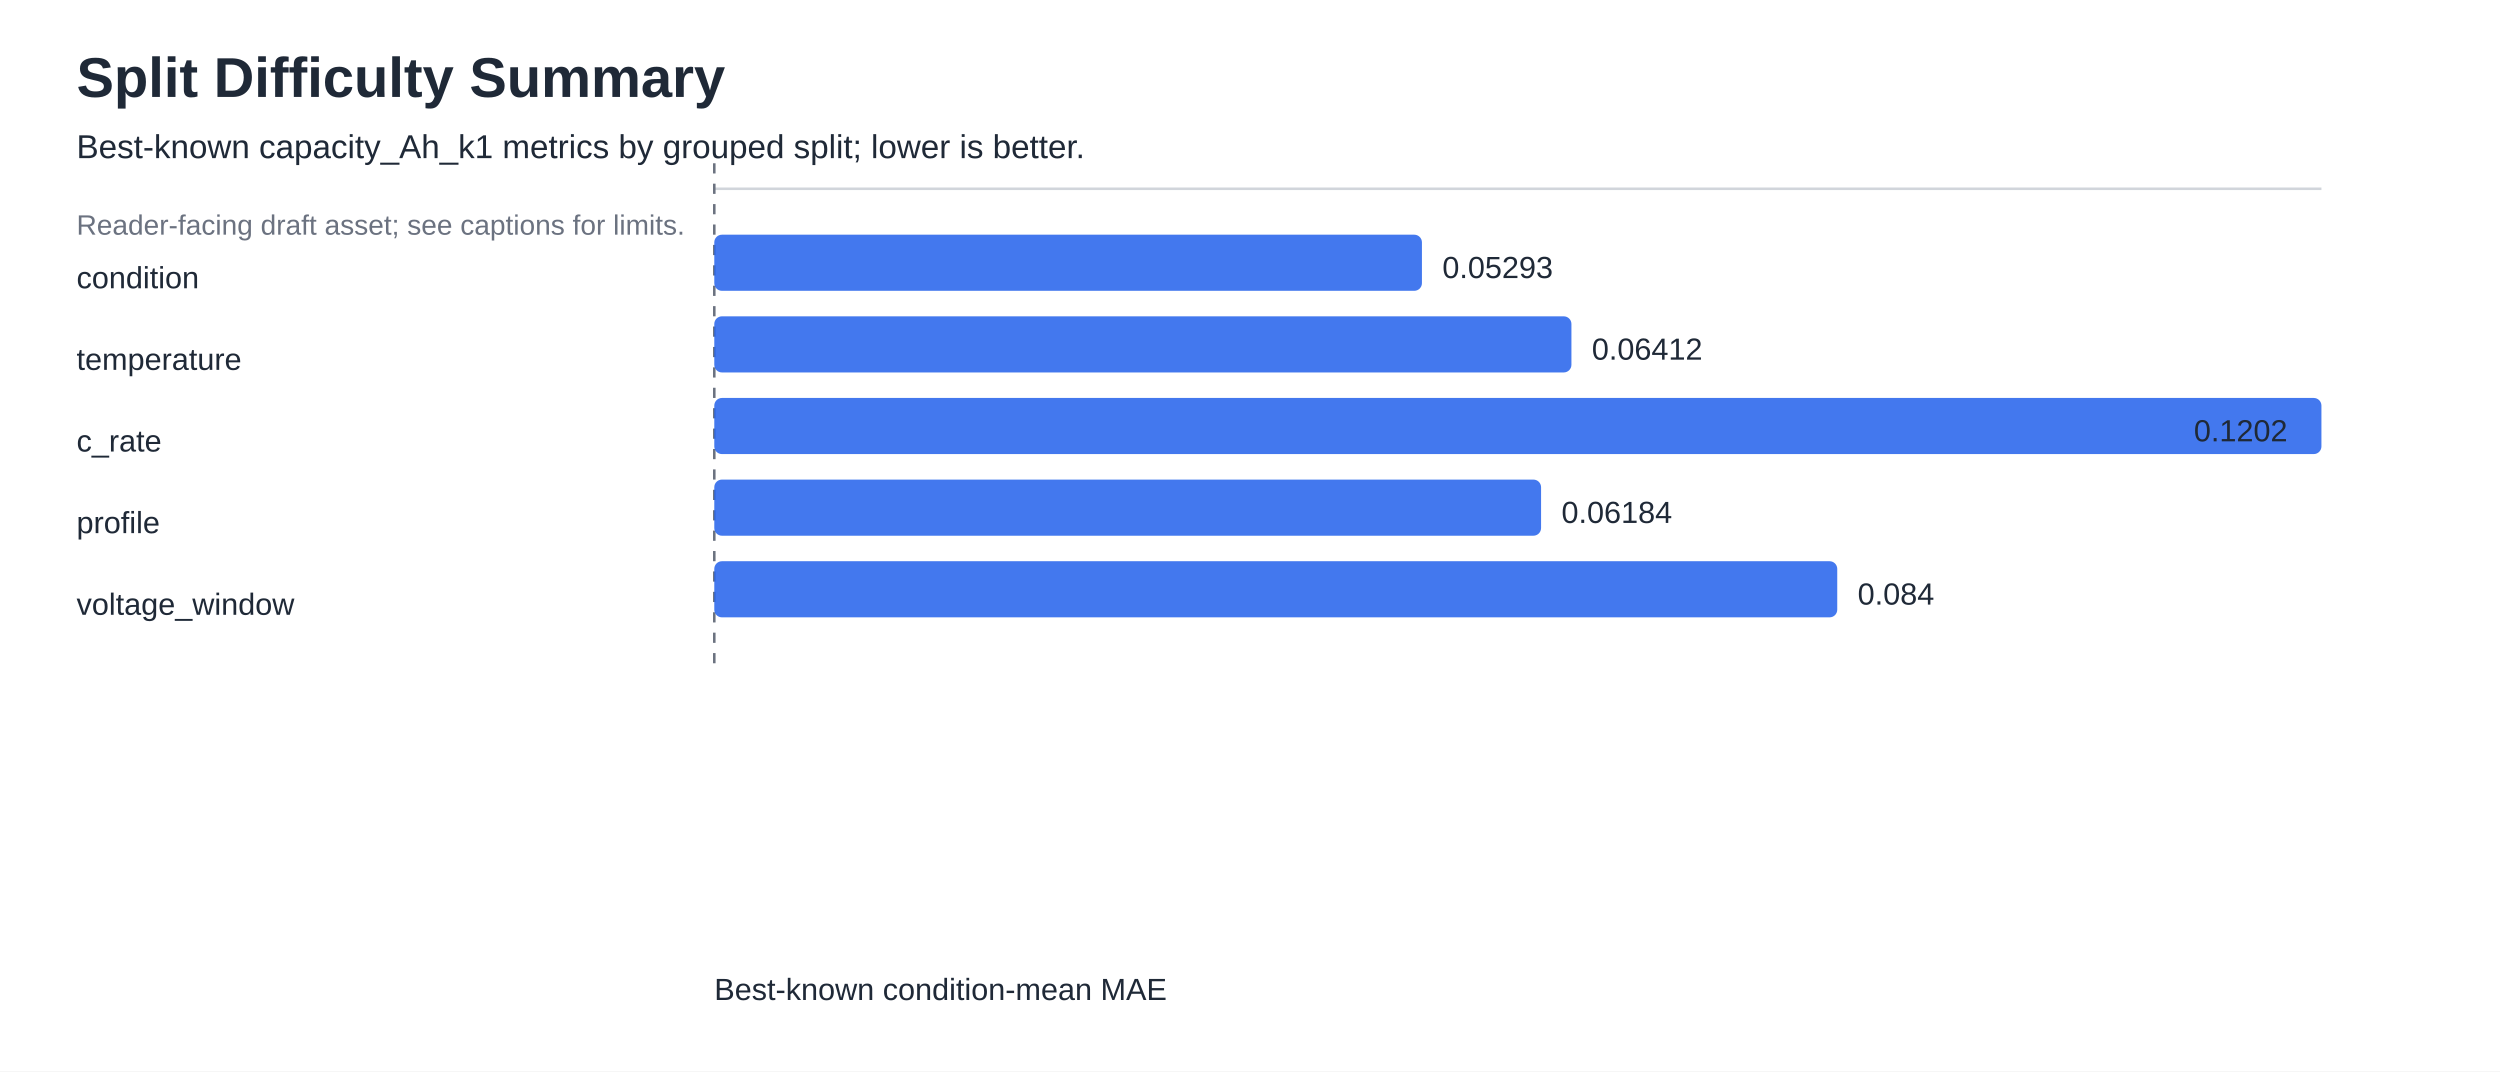
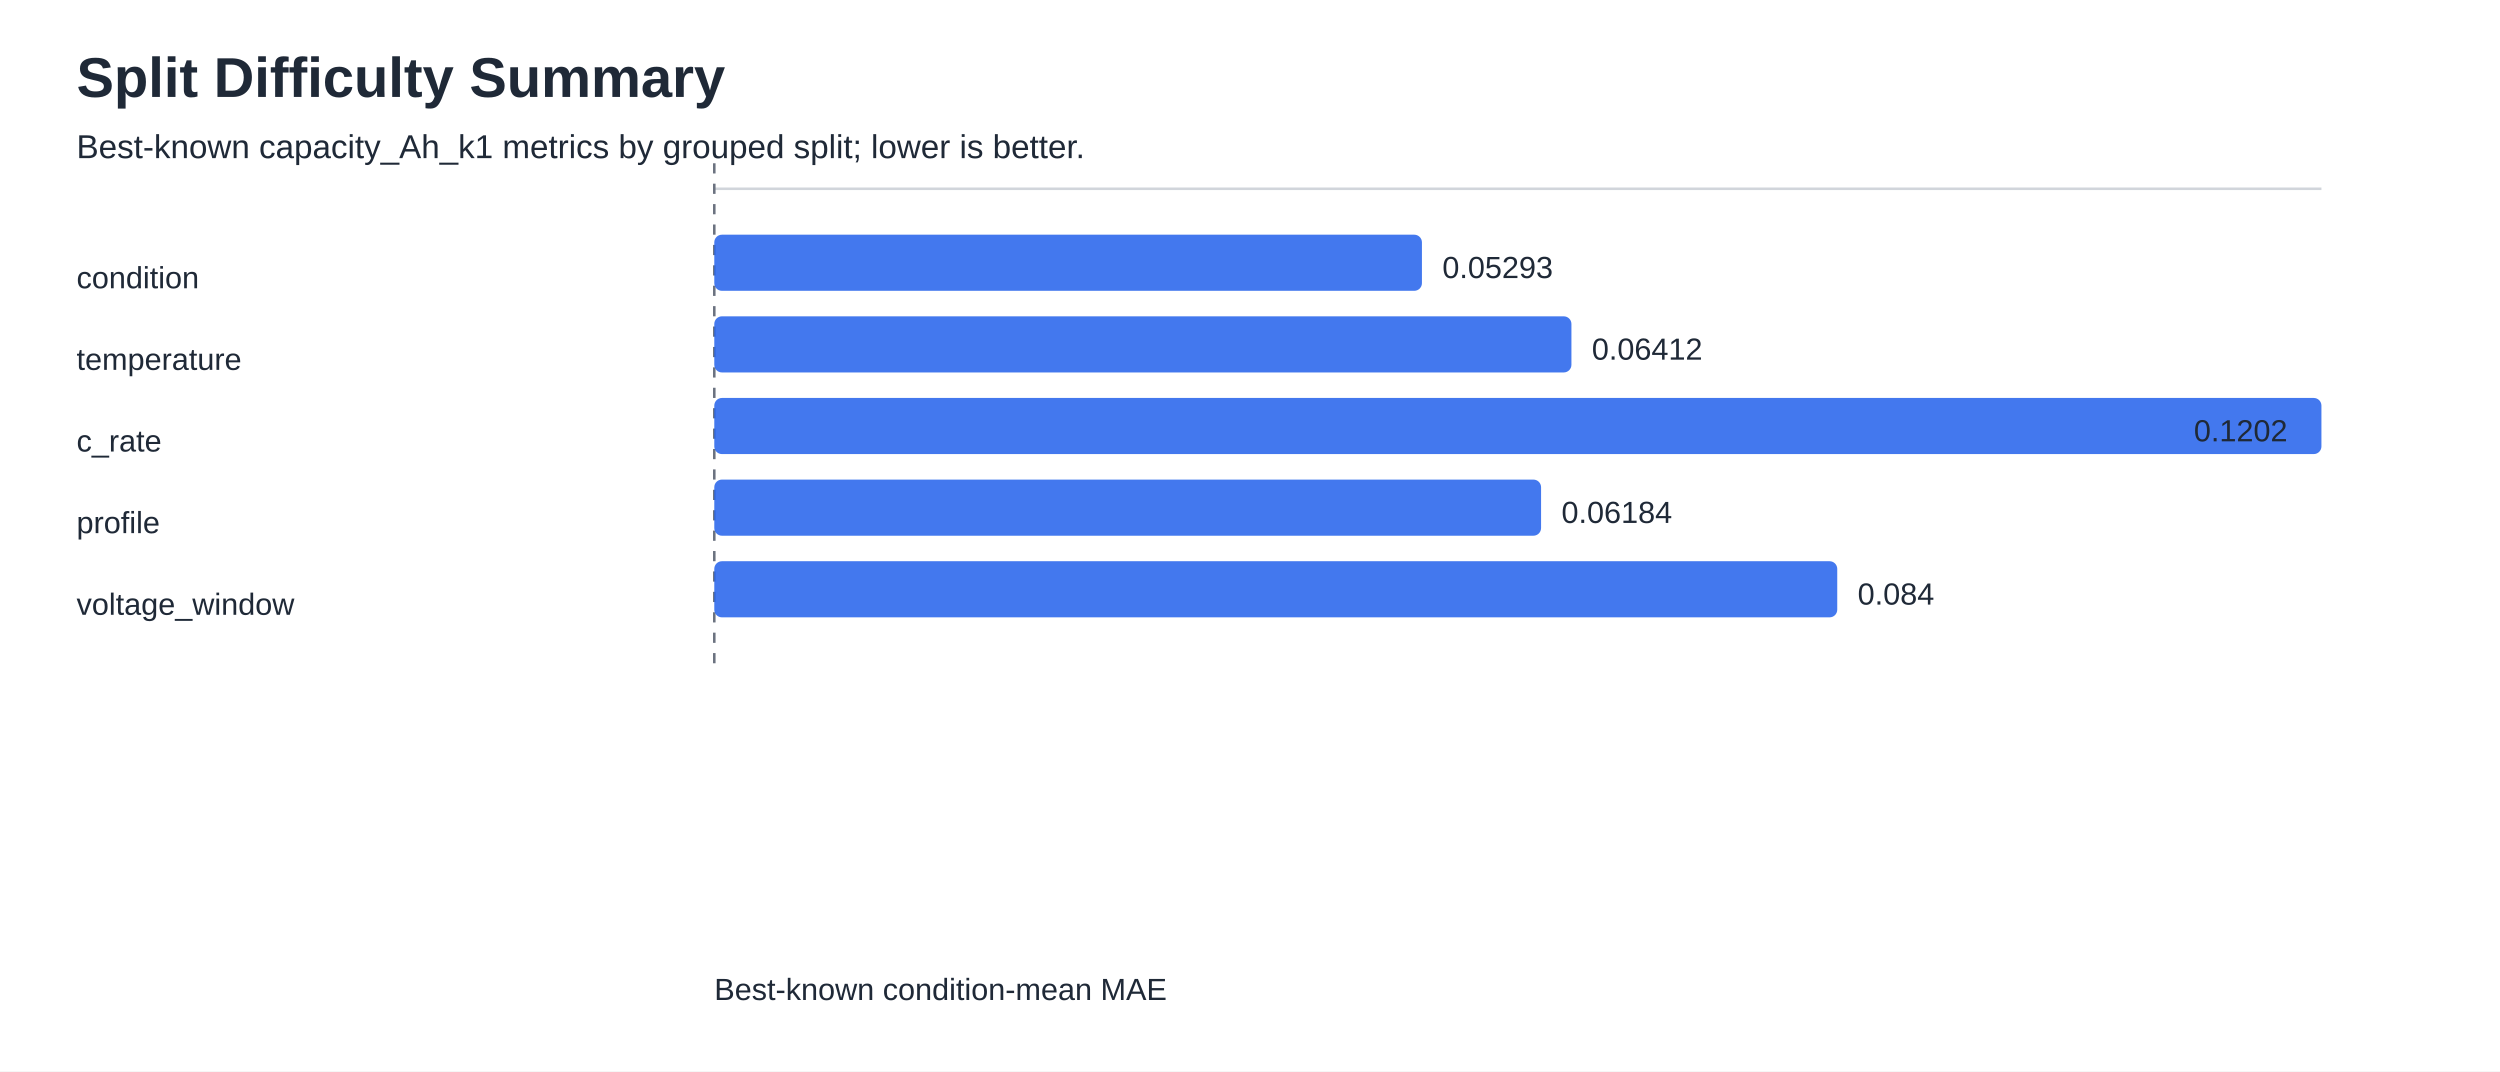
<svg xmlns="http://www.w3.org/2000/svg" width="980" height="420" viewBox="0 0 980 420" role="img">
  <rect width="100%" height="100%" fill="#ffffff" />
-   <text x="30" y="92" font-family="Arial, sans-serif" font-size="11" fill="#6b7280">Reader-facing draft asset; see captions for limits.</text>
  <text x="30.0" y="38.0" font-family="Arial, sans-serif" font-size="22" font-weight="700" fill="#1f2937">Split Difficulty Summary</text>
  <text x="30.0" y="62.0" font-family="Arial, sans-serif" font-size="13" font-weight="400" fill="#1f2937">Best-known capacity_Ah_k1 metrics by grouped split; lower is better.</text>
  <line x1="280" y1="74" x2="910" y2="74" stroke="#d1d5db" />
  <line x1="280.0" y1="64" x2="280.0" y2="264" stroke="#6b7280" stroke-dasharray="4 4" />
  <text x="30.0" y="113.0" font-family="Arial, sans-serif" font-size="12" font-weight="400" fill="#1f2937">condition</text>
  <rect x="280.0" y="92.0" width="277.4" height="22" rx="3" fill="#2563eb" opacity="0.86" />
  <text x="565.4" y="109.0" font-family="Arial, sans-serif" font-size="12" font-weight="400" fill="#1f2937">0.05293</text>
  <text x="30.0" y="145.0" font-family="Arial, sans-serif" font-size="12" font-weight="400" fill="#1f2937">temperature</text>
  <rect x="280.0" y="124.0" width="336.0" height="22" rx="3" fill="#2563eb" opacity="0.86" />
  <text x="624.0" y="141.0" font-family="Arial, sans-serif" font-size="12" font-weight="400" fill="#1f2937">0.06412</text>
  <text x="30.0" y="177.0" font-family="Arial, sans-serif" font-size="12" font-weight="400" fill="#1f2937">c_rate</text>
  <rect x="280.0" y="156.0" width="630.0" height="22" rx="3" fill="#2563eb" opacity="0.86" />
  <text x="860.0" y="173.0" font-family="Arial, sans-serif" font-size="12" font-weight="400" fill="#1f2937">0.1202</text>
  <text x="30.0" y="209.0" font-family="Arial, sans-serif" font-size="12" font-weight="400" fill="#1f2937">profile</text>
  <rect x="280.0" y="188.0" width="324.1" height="22" rx="3" fill="#2563eb" opacity="0.86" />
  <text x="612.1" y="205.0" font-family="Arial, sans-serif" font-size="12" font-weight="400" fill="#1f2937">0.06184</text>
  <text x="30.0" y="241.0" font-family="Arial, sans-serif" font-size="12" font-weight="400" fill="#1f2937">voltage_window</text>
  <rect x="280.0" y="220.0" width="440.2" height="22" rx="3" fill="#2563eb" opacity="0.86" />
  <text x="728.2" y="237.0" font-family="Arial, sans-serif" font-size="12" font-weight="400" fill="#1f2937">0.084</text>
  <text x="280.0" y="392.0" font-family="Arial, sans-serif" font-size="12" font-weight="400" fill="#1f2937">Best-known condition-mean MAE</text>
</svg>
